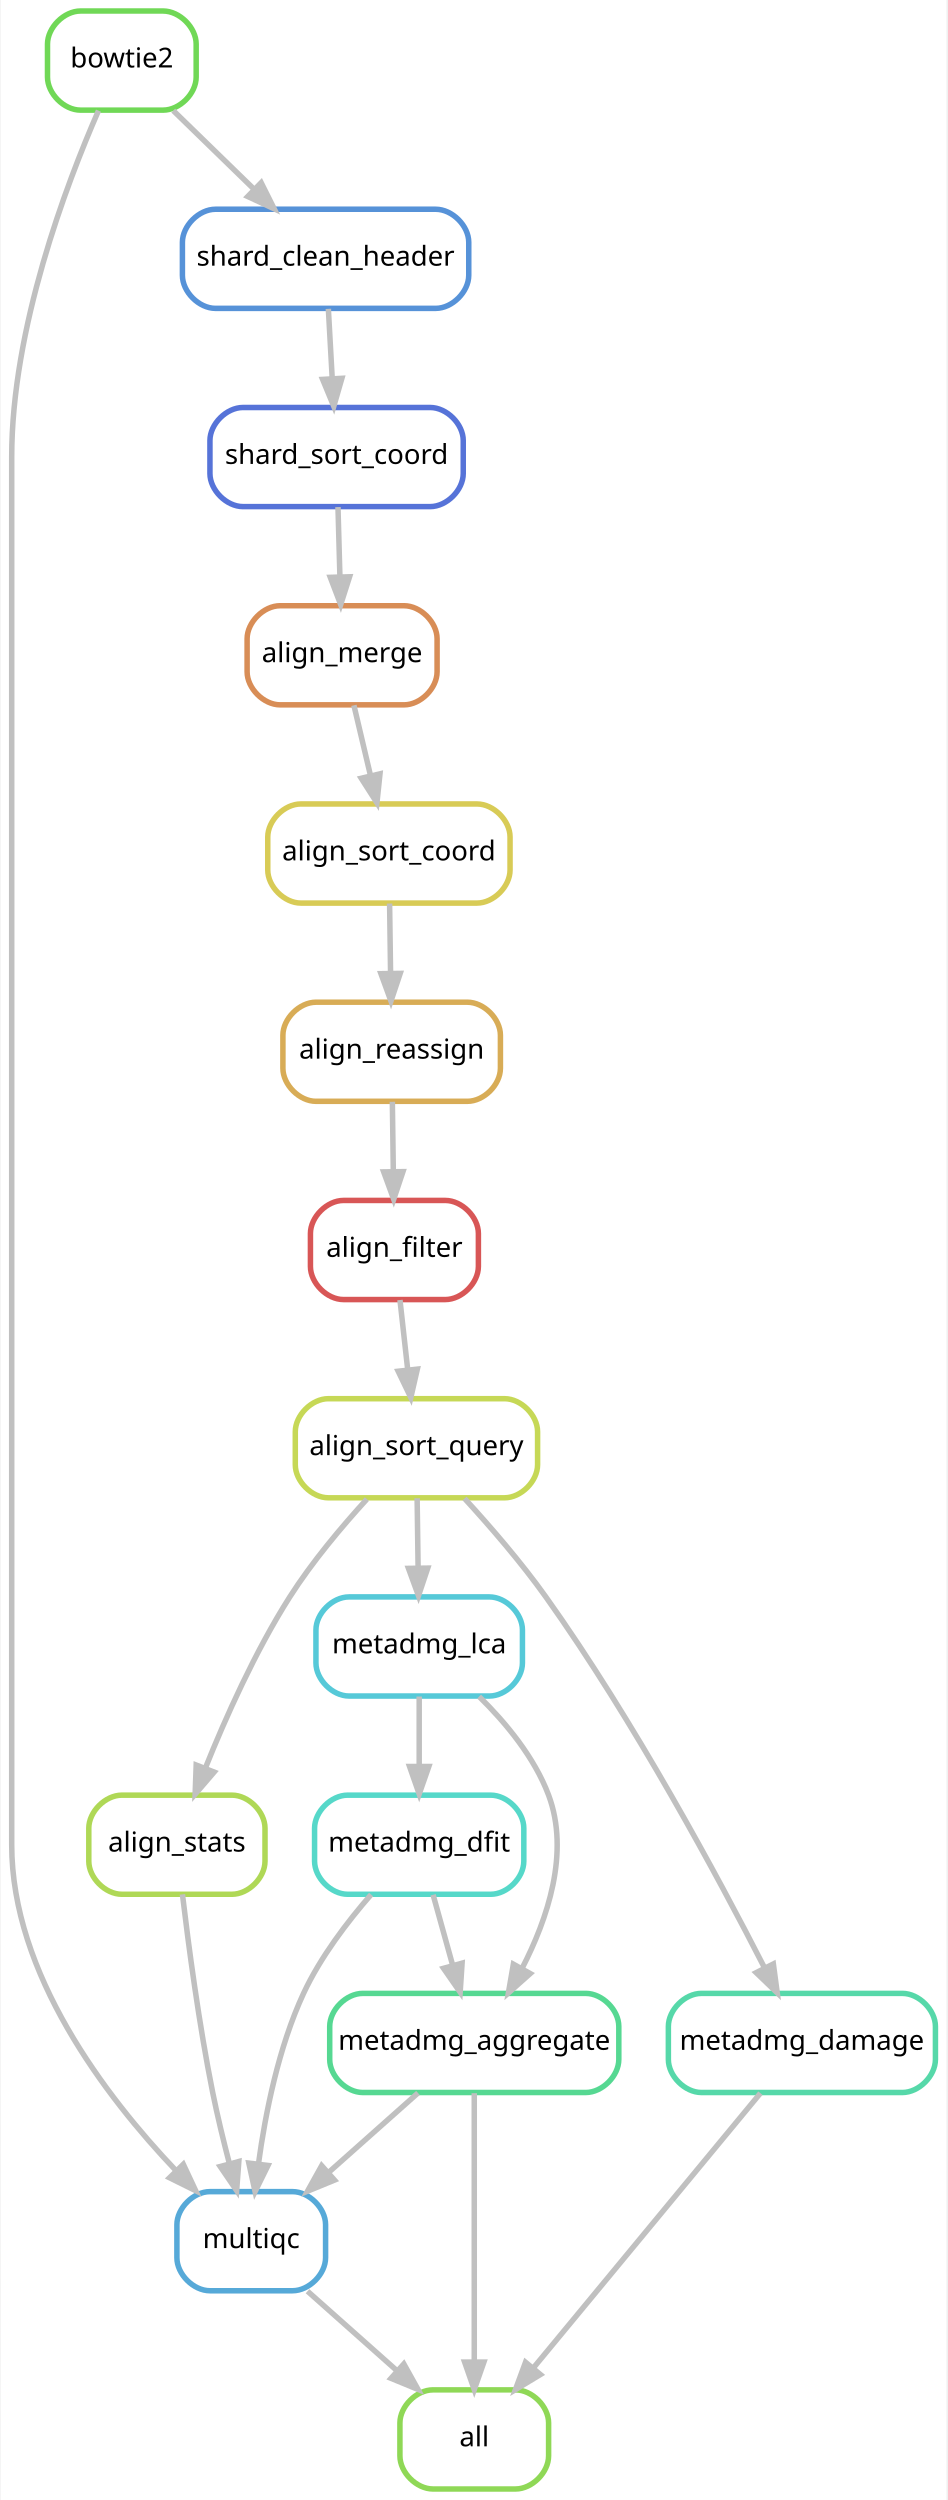
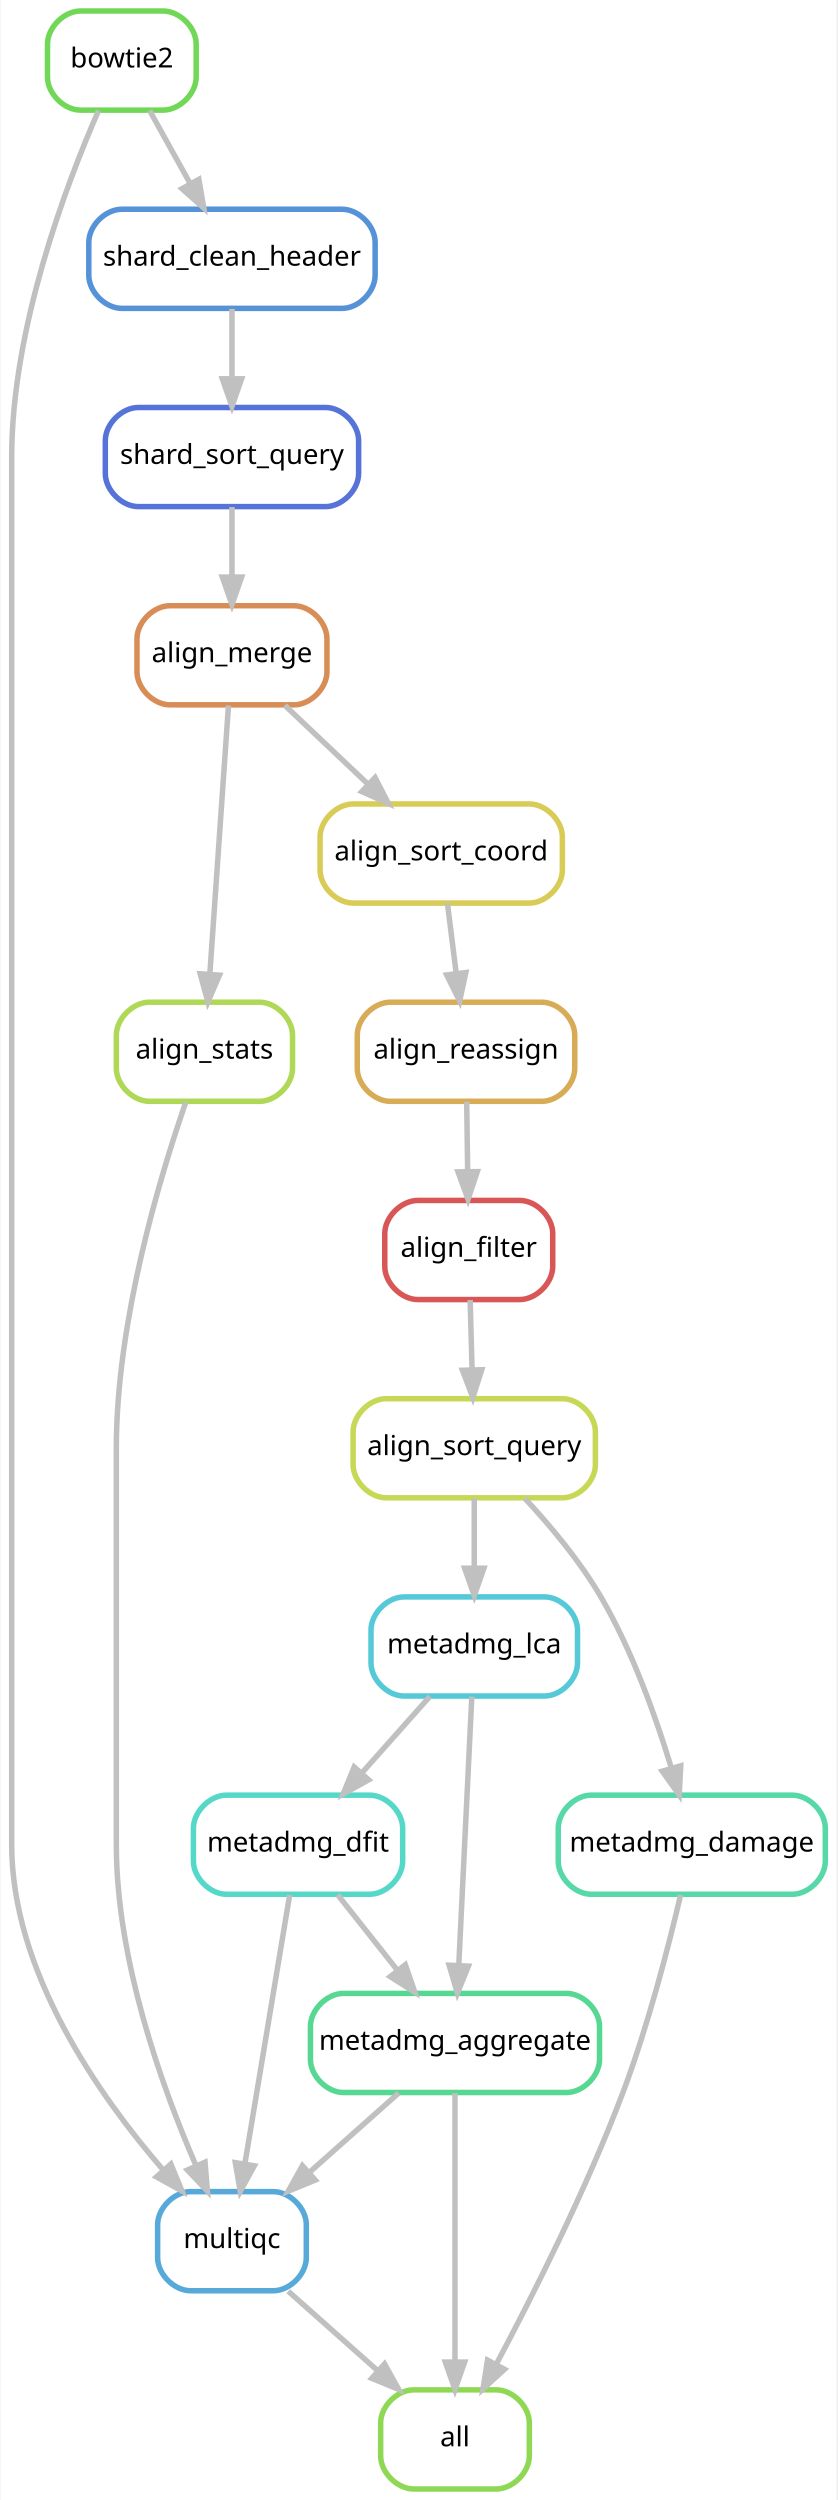
- <svg xmlns="http://www.w3.org/2000/svg" width="344pt" height="908pt" viewBox="0.00 0.00 343.50 908.00">
+ <svg xmlns="http://www.w3.org/2000/svg" width="304pt" height="908pt" viewBox="0.00 0.00 303.50 908.00">
  <g id="graph0" class="graph" transform="scale(1 1) rotate(0) translate(4 904)">
-     <polygon fill="#ffffff" stroke="transparent" points="-4,4 -4,-904 339.5,-904 339.5,4 -4,4" />
+     <polygon fill="#ffffff" stroke="transparent" points="-4,4 -4,-904 299.5,-904 299.5,4 -4,4" />
    <g id="node1" class="node">
-       <path fill="none" stroke="#8fd856" stroke-width="2" d="M183,-36C183,-36 153,-36 153,-36 147,-36 141,-30 141,-24 141,-24 141,-12 141,-12 141,-6 147,0 153,0 153,0 183,0 183,0 189,0 195,-6 195,-12 195,-12 195,-24 195,-24 195,-30 189,-36 183,-36" />
-       <text text-anchor="middle" x="168" y="-15.5" font-family="sans" font-size="10.00" fill="#000000">all</text>
+       <path fill="none" stroke="#8fd856" stroke-width="2" d="M176,-36C176,-36 146,-36 146,-36 140,-36 134,-30 134,-24 134,-24 134,-12 134,-12 134,-6 140,0 146,0 146,0 176,0 176,0 182,0 188,-6 188,-12 188,-12 188,-24 188,-24 188,-30 182,-36 176,-36" />
+       <text text-anchor="middle" x="161" y="-15.5" font-family="sans" font-size="10.00" fill="#000000">all</text>
    </g>
    <g id="node2" class="node">
-       <path fill="none" stroke="#56a9d8" stroke-width="2" d="M102,-108C102,-108 72,-108 72,-108 66,-108 60,-102 60,-96 60,-96 60,-84 60,-84 60,-78 66,-72 72,-72 72,-72 102,-72 102,-72 108,-72 114,-78 114,-84 114,-84 114,-96 114,-96 114,-102 108,-108 102,-108" />
-       <text text-anchor="middle" x="87" y="-87.5" font-family="sans" font-size="10.00" fill="#000000">multiqc</text>
+       <path fill="none" stroke="#56a9d8" stroke-width="2" d="M95,-108C95,-108 65,-108 65,-108 59,-108 53,-102 53,-96 53,-96 53,-84 53,-84 53,-78 59,-72 65,-72 65,-72 95,-72 95,-72 101,-72 107,-78 107,-84 107,-84 107,-96 107,-96 107,-102 101,-108 95,-108" />
+       <text text-anchor="middle" x="80" y="-87.5" font-family="sans" font-size="10.00" fill="#000000">multiqc</text>
    </g>
    <g id="edge2" class="edge">
-       <path fill="none" stroke="#c0c0c0" stroke-width="2" d="M107.44,-71.831C117.32,-63.048 129.332,-52.371 140.045,-42.849" />
-       <polygon fill="#c0c0c0" stroke="#c0c0c0" stroke-width="2" points="142.418,-45.422 147.567,-36.163 137.767,-40.191 142.418,-45.422" />
+       <path fill="none" stroke="#c0c0c0" stroke-width="2" d="M100.44,-71.831C110.32,-63.048 122.332,-52.371 133.045,-42.849" />
+       <polygon fill="#c0c0c0" stroke="#c0c0c0" stroke-width="2" points="135.418,-45.422 140.567,-36.163 130.767,-40.191 135.418,-45.422" />
    </g>
    <g id="node3" class="node">
      <path fill="none" stroke="#70d856" stroke-width="2" d="M55,-900C55,-900 25,-900 25,-900 19,-900 13,-894 13,-888 13,-888 13,-876 13,-876 13,-870 19,-864 25,-864 25,-864 55,-864 55,-864 61,-864 67,-870 67,-876 67,-876 67,-888 67,-888 67,-894 61,-900 55,-900" />
      <text text-anchor="middle" x="40" y="-879.5" font-family="sans" font-size="10.00" fill="#000000">bowtie2</text>
    </g>
    <g id="edge6" class="edge">
-       <path fill="none" stroke="#c0c0c0" stroke-width="2" d="M31.517,-863.81C19.775,-836.922 0,-784.704 0,-738 0,-738 0,-738 0,-234 0,-187.212 34.064,-142.595 59.562,-115.752" />
-       <polygon fill="#c0c0c0" stroke="#c0c0c0" stroke-width="2" points="62.327,-117.932 66.822,-108.338 57.325,-113.035 62.327,-117.932" />
+       <path fill="none" stroke="#c0c0c0" stroke-width="2" d="M31.517,-863.81C19.775,-836.922 0,-784.704 0,-738 0,-738 0,-738 0,-234 0,-187.928 31.68,-142.816 55.169,-115.701" />
+       <polygon fill="#c0c0c0" stroke="#c0c0c0" stroke-width="2" points="57.803,-118.007 61.847,-108.214 52.578,-113.347 57.803,-118.007" />
+     </g>
+     <g id="node7" class="node">
+       <path fill="none" stroke="#5692d8" stroke-width="2" d="M120,-828C120,-828 40,-828 40,-828 34,-828 28,-822 28,-816 28,-816 28,-804 28,-804 28,-798 34,-792 40,-792 40,-792 120,-792 120,-792 126,-792 132,-798 132,-804 132,-804 132,-816 132,-816 132,-822 126,-828 120,-828" />
+       <text text-anchor="middle" x="80" y="-807.5" font-family="sans" font-size="10.00" fill="#000000">shard_clean_header</text>
+     </g>
+     <g id="edge11" class="edge">
+       <path fill="none" stroke="#c0c0c0" stroke-width="2" d="M50.094,-863.831C54.56,-855.793 59.907,-846.167 64.838,-837.292" />
+       <polygon fill="#c0c0c0" stroke="#c0c0c0" stroke-width="2" points="67.974,-838.855 69.77,-828.413 61.854,-835.455 67.974,-838.855" />
+     </g>
+     <g id="node4" class="node">
+       <path fill="none" stroke="#afd856" stroke-width="2" d="M90,-540C90,-540 50,-540 50,-540 44,-540 38,-534 38,-528 38,-528 38,-516 38,-516 38,-510 44,-504 50,-504 50,-504 90,-504 90,-504 96,-504 102,-510 102,-516 102,-516 102,-528 102,-528 102,-534 96,-540 90,-540" />
+       <text text-anchor="middle" x="70" y="-519.5" font-family="sans" font-size="10.00" fill="#000000">align_stats</text>
+     </g>
+     <g id="edge5" class="edge">
+       <path fill="none" stroke="#c0c0c0" stroke-width="2" d="M63.214,-503.65C53.82,-476.562 38,-424.098 38,-378 38,-378 38,-378 38,-234 38,-192.069 54.615,-145.918 66.945,-117.444" />
+       <polygon fill="#c0c0c0" stroke="#c0c0c0" stroke-width="2" points="70.215,-118.703 71.093,-108.145 63.822,-115.851 70.215,-118.703" />
+     </g>
+     <g id="node5" class="node">
+       <path fill="none" stroke="#d88d56" stroke-width="2" d="M102.5,-684C102.5,-684 57.5,-684 57.5,-684 51.5,-684 45.5,-678 45.5,-672 45.5,-672 45.5,-660 45.5,-660 45.5,-654 51.5,-648 57.5,-648 57.5,-648 102.5,-648 102.5,-648 108.5,-648 114.5,-654 114.5,-660 114.5,-660 114.5,-672 114.5,-672 114.5,-678 108.5,-684 102.5,-684" />
+       <text text-anchor="middle" x="80" y="-663.5" font-family="sans" font-size="10.00" fill="#000000">align_merge</text>
+     </g>
+     <g id="edge8" class="edge">
+       <path fill="none" stroke="#c0c0c0" stroke-width="2" d="M78.734,-647.762C77.028,-623.201 73.975,-579.247 71.969,-550.354" />
+       <polygon fill="#c0c0c0" stroke="#c0c0c0" stroke-width="2" points="75.441,-549.823 71.256,-540.09 68.457,-550.308 75.441,-549.823" />
+     </g>
+     <g id="node13" class="node">
+       <path fill="none" stroke="#d8cb56" stroke-width="2" d="M188,-612C188,-612 124,-612 124,-612 118,-612 112,-606 112,-600 112,-600 112,-588 112,-588 112,-582 118,-576 124,-576 124,-576 188,-576 188,-576 194,-576 200,-582 200,-588 200,-588 200,-600 200,-600 200,-606 194,-612 188,-612" />
+       <text text-anchor="middle" x="156" y="-591.5" font-family="sans" font-size="10.00" fill="#000000">align_sort_coord</text>
+     </g>
+     <g id="edge17" class="edge">
+       <path fill="none" stroke="#c0c0c0" stroke-width="2" d="M99.178,-647.831C108.359,-639.134 119.501,-628.578 129.478,-619.126" />
+       <polygon fill="#c0c0c0" stroke="#c0c0c0" stroke-width="2" points="131.976,-621.581 136.828,-612.163 127.162,-616.5 131.976,-621.581" />
+     </g>
+     <g id="node6" class="node">
+       <path fill="none" stroke="#5673d8" stroke-width="2" d="M114,-756C114,-756 46,-756 46,-756 40,-756 34,-750 34,-744 34,-744 34,-732 34,-732 34,-726 40,-720 46,-720 46,-720 114,-720 114,-720 120,-720 126,-726 126,-732 126,-732 126,-744 126,-744 126,-750 120,-756 114,-756" />
+       <text text-anchor="middle" x="80" y="-735.5" font-family="sans" font-size="10.00" fill="#000000">shard_sort_query</text>
+     </g>
+     <g id="edge9" class="edge">
+       <path fill="none" stroke="#c0c0c0" stroke-width="2" d="M80,-719.831C80,-712.131 80,-702.974 80,-694.417" />
+       <polygon fill="#c0c0c0" stroke="#c0c0c0" stroke-width="2" points="83.5,-694.413 80,-684.413 76.5,-694.413 83.5,-694.413" />
+     </g>
+     <g id="edge10" class="edge">
+       <path fill="none" stroke="#c0c0c0" stroke-width="2" d="M80,-791.831C80,-784.131 80,-774.974 80,-766.417" />
+       <polygon fill="#c0c0c0" stroke="#c0c0c0" stroke-width="2" points="83.5,-766.413 80,-756.413 76.5,-766.413 83.5,-766.413" />
+     </g>
+     <g id="node8" class="node">
+       <path fill="none" stroke="#56d8c9" stroke-width="2" d="M130,-252C130,-252 78,-252 78,-252 72,-252 66,-246 66,-240 66,-240 66,-228 66,-228 66,-222 72,-216 78,-216 78,-216 130,-216 130,-216 136,-216 142,-222 142,-228 142,-228 142,-240 142,-240 142,-246 136,-252 130,-252" />
+       <text text-anchor="middle" x="104" y="-231.5" font-family="sans" font-size="10.00" fill="#000000">metadmg_dfit</text>
+     </g>
+     <g id="edge7" class="edge">
+       <path fill="none" stroke="#c0c0c0" stroke-width="2" d="M100.96,-215.762C96.849,-191.093 89.477,-146.86 84.662,-117.973" />
+       <polygon fill="#c0c0c0" stroke="#c0c0c0" stroke-width="2" points="88.111,-117.378 83.015,-108.09 81.207,-118.529 88.111,-117.378" />
+     </g>
+     <g id="node14" class="node">
+       <path fill="none" stroke="#56d892" stroke-width="2" d="M201.5,-180C201.5,-180 120.5,-180 120.5,-180 114.5,-180 108.5,-174 108.5,-168 108.5,-168 108.5,-156 108.5,-156 108.5,-150 114.5,-144 120.5,-144 120.5,-144 201.5,-144 201.5,-144 207.5,-144 213.5,-150 213.5,-156 213.5,-156 213.5,-168 213.5,-168 213.5,-174 207.5,-180 201.5,-180" />
+       <text text-anchor="middle" x="161" y="-159.5" font-family="sans" font-size="10.00" fill="#000000">metadmg_aggregate</text>
+     </g>
+     <g id="edge19" class="edge">
+       <path fill="none" stroke="#c0c0c0" stroke-width="2" d="M118.383,-215.831C124.949,-207.539 132.851,-197.557 140.058,-188.453" />
+       <polygon fill="#c0c0c0" stroke="#c0c0c0" stroke-width="2" points="142.96,-190.426 146.423,-180.413 137.472,-186.081 142.96,-190.426" />
+     </g>
+     <g id="node9" class="node">
+       <path fill="none" stroke="#56c9d8" stroke-width="2" d="M193.5,-324C193.5,-324 142.5,-324 142.5,-324 136.5,-324 130.5,-318 130.5,-312 130.5,-312 130.5,-300 130.5,-300 130.5,-294 136.5,-288 142.5,-288 142.5,-288 193.5,-288 193.5,-288 199.5,-288 205.5,-294 205.5,-300 205.5,-300 205.5,-312 205.5,-312 205.5,-318 199.5,-324 193.5,-324" />
+       <text text-anchor="middle" x="168" y="-303.5" font-family="sans" font-size="10.00" fill="#000000">metadmg_lca</text>
+     </g>
+     <g id="edge12" class="edge">
+       <path fill="none" stroke="#c0c0c0" stroke-width="2" d="M151.85,-287.831C144.328,-279.369 135.244,-269.149 127.02,-259.897" />
+       <polygon fill="#c0c0c0" stroke="#c0c0c0" stroke-width="2" points="129.627,-257.562 120.367,-252.413 124.395,-262.213 129.627,-257.562" />
+     </g>
+     <g id="edge18" class="edge">
+       <path fill="none" stroke="#c0c0c0" stroke-width="2" d="M167.113,-287.762C165.919,-263.201 163.783,-219.247 162.378,-190.354" />
+       <polygon fill="#c0c0c0" stroke="#c0c0c0" stroke-width="2" points="165.861,-189.908 161.879,-180.09 158.869,-190.248 165.861,-189.908" />
+     </g>
+     <g id="node10" class="node">
+       <path fill="none" stroke="#c6d856" stroke-width="2" d="M200,-396C200,-396 136,-396 136,-396 130,-396 124,-390 124,-384 124,-384 124,-372 124,-372 124,-366 130,-360 136,-360 136,-360 200,-360 200,-360 206,-360 212,-366 212,-372 212,-372 212,-384 212,-384 212,-390 206,-396 200,-396" />
+       <text text-anchor="middle" x="168" y="-375.5" font-family="sans" font-size="10.00" fill="#000000">align_sort_query</text>
+     </g>
+     <g id="edge13" class="edge">
+       <path fill="none" stroke="#c0c0c0" stroke-width="2" d="M168,-359.831C168,-352.131 168,-342.974 168,-334.417" />
+       <polygon fill="#c0c0c0" stroke="#c0c0c0" stroke-width="2" points="171.5,-334.413 168,-324.413 164.5,-334.413 171.5,-334.413" />
+     </g>
+     <g id="node15" class="node">
+       <path fill="none" stroke="#56d8a9" stroke-width="2" d="M283.5,-252C283.5,-252 210.5,-252 210.5,-252 204.5,-252 198.5,-246 198.5,-240 198.5,-240 198.5,-228 198.5,-228 198.5,-222 204.5,-216 210.5,-216 210.5,-216 283.5,-216 283.5,-216 289.5,-216 295.5,-222 295.5,-228 295.5,-228 295.5,-240 295.5,-240 295.5,-246 289.5,-252 283.5,-252" />
+       <text text-anchor="middle" x="247" y="-231.5" font-family="sans" font-size="10.00" fill="#000000">metadmg_damage</text>
+     </g>
+     <g id="edge20" class="edge">
+       <path fill="none" stroke="#c0c0c0" stroke-width="2" d="M186.389,-359.768C195.622,-349.847 206.424,-336.975 214,-324 225.417,-304.447 234.02,-280.256 239.575,-261.881" />
+       <polygon fill="#c0c0c0" stroke="#c0c0c0" stroke-width="2" points="242.994,-262.654 242.418,-252.075 236.272,-260.704 242.994,-262.654" />
    </g>
    <g id="node11" class="node">
-       <path fill="none" stroke="#5692d8" stroke-width="2" d="M154,-828C154,-828 74,-828 74,-828 68,-828 62,-822 62,-816 62,-816 62,-804 62,-804 62,-798 68,-792 74,-792 74,-792 154,-792 154,-792 160,-792 166,-798 166,-804 166,-804 166,-816 166,-816 166,-822 160,-828 154,-828" />
-       <text text-anchor="middle" x="114" y="-807.5" font-family="sans" font-size="10.00" fill="#000000">shard_clean_header</text>
+       <path fill="none" stroke="#d85656" stroke-width="2" d="M184.5,-468C184.5,-468 147.5,-468 147.5,-468 141.5,-468 135.5,-462 135.5,-456 135.5,-456 135.5,-444 135.5,-444 135.5,-438 141.5,-432 147.5,-432 147.5,-432 184.5,-432 184.5,-432 190.5,-432 196.5,-438 196.5,-444 196.5,-444 196.5,-456 196.5,-456 196.5,-462 190.5,-468 184.5,-468" />
+       <text text-anchor="middle" x="166" y="-447.5" font-family="sans" font-size="10.00" fill="#000000">align_filter</text>
+     </g>
+     <g id="edge14" class="edge">
+       <path fill="none" stroke="#c0c0c0" stroke-width="2" d="M166.505,-431.831C166.719,-424.131 166.973,-414.974 167.211,-406.417" />
+       <polygon fill="#c0c0c0" stroke="#c0c0c0" stroke-width="2" points="170.709,-406.507 167.488,-396.413 163.712,-406.312 170.709,-406.507" />
+     </g>
+     <g id="node12" class="node">
+       <path fill="none" stroke="#d8ac56" stroke-width="2" d="M192.5,-540C192.5,-540 137.5,-540 137.5,-540 131.5,-540 125.5,-534 125.5,-528 125.5,-528 125.5,-516 125.5,-516 125.5,-510 131.5,-504 137.5,-504 137.5,-504 192.5,-504 192.5,-504 198.5,-504 204.5,-510 204.5,-516 204.5,-516 204.5,-528 204.5,-528 204.5,-534 198.5,-540 192.5,-540" />
+       <text text-anchor="middle" x="165" y="-519.5" font-family="sans" font-size="10.00" fill="#000000">align_reassign</text>
    </g>
    <g id="edge15" class="edge">
-       <path fill="none" stroke="#c0c0c0" stroke-width="2" d="M58.673,-863.831C67.525,-855.219 78.249,-844.785 87.889,-835.405" />
-       <polygon fill="#c0c0c0" stroke="#c0c0c0" stroke-width="2" points="90.606,-837.645 95.333,-828.163 85.725,-832.628 90.606,-837.645" />
+       <path fill="none" stroke="#c0c0c0" stroke-width="2" d="M165.252,-503.831C165.359,-496.131 165.487,-486.974 165.605,-478.417" />
+       <polygon fill="#c0c0c0" stroke="#c0c0c0" stroke-width="2" points="169.105,-478.461 165.744,-468.413 162.106,-478.364 169.105,-478.461" />
    </g>
-     <g id="node4" class="node">
-       <path fill="none" stroke="#afd856" stroke-width="2" d="M80,-252C80,-252 40,-252 40,-252 34,-252 28,-246 28,-240 28,-240 28,-228 28,-228 28,-222 34,-216 40,-216 40,-216 80,-216 80,-216 86,-216 92,-222 92,-228 92,-228 92,-240 92,-240 92,-246 86,-252 80,-252" />
-       <text text-anchor="middle" x="60" y="-231.5" font-family="sans" font-size="10.00" fill="#000000">align_stats</text>
+     <g id="edge16" class="edge">
+       <path fill="none" stroke="#c0c0c0" stroke-width="2" d="M158.271,-575.831C159.234,-568.131 160.378,-558.974 161.448,-550.417" />
+       <polygon fill="#c0c0c0" stroke="#c0c0c0" stroke-width="2" points="164.931,-550.77 162.698,-540.413 157.985,-549.902 164.931,-550.77" />
    </g>
-     <g id="edge5" class="edge">
-       <path fill="none" stroke="#c0c0c0" stroke-width="2" d="M62.011,-215.97C64.185,-197.729 68.017,-168.763 73,-144 74.693,-135.588 76.89,-126.531 79.041,-118.283" />
-       <polygon fill="#c0c0c0" stroke="#c0c0c0" stroke-width="2" points="82.488,-118.943 81.698,-108.378 75.727,-117.129 82.488,-118.943" />
-     </g>
-     <g id="node5" class="node">
-       <path fill="none" stroke="#c6d856" stroke-width="2" d="M179,-396C179,-396 115,-396 115,-396 109,-396 103,-390 103,-384 103,-384 103,-372 103,-372 103,-366 109,-360 115,-360 115,-360 179,-360 179,-360 185,-360 191,-366 191,-372 191,-372 191,-384 191,-384 191,-390 185,-396 179,-396" />
-       <text text-anchor="middle" x="147" y="-375.5" font-family="sans" font-size="10.00" fill="#000000">align_sort_query</text>
-     </g>
-     <g id="edge8" class="edge">
-       <path fill="none" stroke="#c0c0c0" stroke-width="2" d="M129.012,-359.523C119.889,-349.536 109.064,-336.678 101,-324 88.482,-304.32 77.704,-280.183 70.345,-261.862" />
-       <polygon fill="#c0c0c0" stroke="#c0c0c0" stroke-width="2" points="73.524,-260.382 66.619,-252.347 67.006,-262.935 73.524,-260.382" />
-     </g>
-     <g id="node13" class="node">
-       <path fill="none" stroke="#56c9d8" stroke-width="2" d="M173.5,-324C173.5,-324 122.5,-324 122.5,-324 116.5,-324 110.5,-318 110.5,-312 110.5,-312 110.5,-300 110.5,-300 110.5,-294 116.5,-288 122.5,-288 122.5,-288 173.5,-288 173.5,-288 179.5,-288 185.5,-294 185.5,-300 185.5,-300 185.5,-312 185.5,-312 185.5,-318 179.5,-324 173.5,-324" />
-       <text text-anchor="middle" x="148" y="-303.5" font-family="sans" font-size="10.00" fill="#000000">metadmg_lca</text>
-     </g>
-     <g id="edge17" class="edge">
-       <path fill="none" stroke="#c0c0c0" stroke-width="2" d="M147.252,-359.831C147.359,-352.131 147.487,-342.974 147.605,-334.417" />
-       <polygon fill="#c0c0c0" stroke="#c0c0c0" stroke-width="2" points="151.105,-334.461 147.744,-324.413 144.106,-334.364 151.105,-334.461" />
-     </g>
-     <g id="node15" class="node">
-       <path fill="none" stroke="#56d8a9" stroke-width="2" d="M323.5,-180C323.5,-180 250.5,-180 250.5,-180 244.5,-180 238.5,-174 238.5,-168 238.5,-168 238.5,-156 238.5,-156 238.5,-150 244.5,-144 250.5,-144 250.5,-144 323.5,-144 323.5,-144 329.5,-144 335.5,-150 335.5,-156 335.5,-156 335.5,-168 335.5,-168 335.5,-174 329.5,-180 323.5,-180" />
-       <text text-anchor="middle" x="287" y="-159.5" font-family="sans" font-size="10.00" fill="#000000">metadmg_damage</text>
-     </g>
-     <g id="edge20" class="edge">
-       <path fill="none" stroke="#c0c0c0" stroke-width="2" d="M164.472,-359.749C173.756,-349.617 185.062,-336.555 194,-324 226.011,-279.035 256.565,-222.253 273.45,-189.242" />
-       <polygon fill="#c0c0c0" stroke="#c0c0c0" stroke-width="2" points="276.636,-190.697 278.039,-180.195 270.393,-187.53 276.636,-190.697" />
-     </g>
-     <g id="node6" class="node">
-       <path fill="none" stroke="#d85656" stroke-width="2" d="M157.5,-468C157.5,-468 120.5,-468 120.5,-468 114.5,-468 108.5,-462 108.5,-456 108.5,-456 108.5,-444 108.5,-444 108.5,-438 114.5,-432 120.5,-432 120.5,-432 157.5,-432 157.5,-432 163.5,-432 169.5,-438 169.5,-444 169.5,-444 169.5,-456 169.5,-456 169.5,-462 163.5,-468 157.5,-468" />
-       <text text-anchor="middle" x="139" y="-447.5" font-family="sans" font-size="10.00" fill="#000000">align_filter</text>
-     </g>
-     <g id="edge9" class="edge">
-       <path fill="none" stroke="#c0c0c0" stroke-width="2" d="M141.019,-431.831C141.874,-424.131 142.892,-414.974 143.843,-406.417" />
-       <polygon fill="#c0c0c0" stroke="#c0c0c0" stroke-width="2" points="147.328,-406.739 144.954,-396.413 140.371,-405.966 147.328,-406.739" />
-     </g>
-     <g id="node7" class="node">
-       <path fill="none" stroke="#d8ac56" stroke-width="2" d="M165.5,-540C165.5,-540 110.5,-540 110.5,-540 104.5,-540 98.5,-534 98.5,-528 98.5,-528 98.5,-516 98.5,-516 98.5,-510 104.5,-504 110.5,-504 110.5,-504 165.5,-504 165.5,-504 171.5,-504 177.5,-510 177.5,-516 177.5,-516 177.5,-528 177.5,-528 177.5,-534 171.5,-540 165.5,-540" />
-       <text text-anchor="middle" x="138" y="-519.5" font-family="sans" font-size="10.00" fill="#000000">align_reassign</text>
-     </g>
-     <g id="edge10" class="edge">
-       <path fill="none" stroke="#c0c0c0" stroke-width="2" d="M138.252,-503.831C138.359,-496.131 138.487,-486.974 138.605,-478.417" />
-       <polygon fill="#c0c0c0" stroke="#c0c0c0" stroke-width="2" points="142.105,-478.461 138.744,-468.413 135.106,-478.364 142.105,-478.461" />
-     </g>
-     <g id="node8" class="node">
-       <path fill="none" stroke="#d8cb56" stroke-width="2" d="M169,-612C169,-612 105,-612 105,-612 99,-612 93,-606 93,-600 93,-600 93,-588 93,-588 93,-582 99,-576 105,-576 105,-576 169,-576 169,-576 175,-576 181,-582 181,-588 181,-588 181,-600 181,-600 181,-606 175,-612 169,-612" />
-       <text text-anchor="middle" x="137" y="-591.5" font-family="sans" font-size="10.00" fill="#000000">align_sort_coord</text>
-     </g>
-     <g id="edge11" class="edge">
-       <path fill="none" stroke="#c0c0c0" stroke-width="2" d="M137.252,-575.831C137.359,-568.131 137.487,-558.974 137.605,-550.417" />
-       <polygon fill="#c0c0c0" stroke="#c0c0c0" stroke-width="2" points="141.105,-550.461 137.744,-540.413 134.106,-550.364 141.105,-550.461" />
-     </g>
-     <g id="node9" class="node">
-       <path fill="none" stroke="#d88d56" stroke-width="2" d="M142.5,-684C142.5,-684 97.5,-684 97.5,-684 91.5,-684 85.5,-678 85.5,-672 85.5,-672 85.5,-660 85.5,-660 85.5,-654 91.5,-648 97.5,-648 97.5,-648 142.5,-648 142.5,-648 148.5,-648 154.5,-654 154.5,-660 154.5,-660 154.5,-672 154.5,-672 154.5,-678 148.5,-684 142.5,-684" />
-       <text text-anchor="middle" x="120" y="-663.5" font-family="sans" font-size="10.00" fill="#000000">align_merge</text>
-     </g>
-     <g id="edge12" class="edge">
-       <path fill="none" stroke="#c0c0c0" stroke-width="2" d="M124.29,-647.831C126.108,-640.131 128.27,-630.974 130.291,-622.417" />
-       <polygon fill="#c0c0c0" stroke="#c0c0c0" stroke-width="2" points="133.761,-622.95 132.652,-612.413 126.948,-621.341 133.761,-622.95" />
-     </g>
-     <g id="node10" class="node">
-       <path fill="none" stroke="#5673d8" stroke-width="2" d="M152,-756C152,-756 84,-756 84,-756 78,-756 72,-750 72,-744 72,-744 72,-732 72,-732 72,-726 78,-720 84,-720 84,-720 152,-720 152,-720 158,-720 164,-726 164,-732 164,-732 164,-744 164,-744 164,-750 158,-756 152,-756" />
-       <text text-anchor="middle" x="118" y="-735.5" font-family="sans" font-size="10.00" fill="#000000">shard_sort_coord</text>
-     </g>
-     <g id="edge13" class="edge">
-       <path fill="none" stroke="#c0c0c0" stroke-width="2" d="M118.505,-719.831C118.719,-712.131 118.973,-702.974 119.211,-694.417" />
-       <polygon fill="#c0c0c0" stroke="#c0c0c0" stroke-width="2" points="122.709,-694.507 119.489,-684.413 115.712,-694.312 122.709,-694.507" />
-     </g>
-     <g id="edge14" class="edge">
-       <path fill="none" stroke="#c0c0c0" stroke-width="2" d="M115.009,-791.831C115.437,-784.131 115.946,-774.974 116.421,-766.417" />
-       <polygon fill="#c0c0c0" stroke="#c0c0c0" stroke-width="2" points="119.917,-766.592 116.977,-756.413 112.928,-766.204 119.917,-766.592" />
-     </g>
-     <g id="node12" class="node">
-       <path fill="none" stroke="#56d8c9" stroke-width="2" d="M174,-252C174,-252 122,-252 122,-252 116,-252 110,-246 110,-240 110,-240 110,-228 110,-228 110,-222 116,-216 122,-216 122,-216 174,-216 174,-216 180,-216 186,-222 186,-228 186,-228 186,-240 186,-240 186,-246 180,-252 174,-252" />
-       <text text-anchor="middle" x="148" y="-231.5" font-family="sans" font-size="10.00" fill="#000000">metadmg_dfit</text>
+     <g id="edge3" class="edge">
+       <path fill="none" stroke="#c0c0c0" stroke-width="2" d="M161,-143.762C161,-119.201 161,-75.247 161,-46.354" />
+       <polygon fill="#c0c0c0" stroke="#c0c0c0" stroke-width="2" points="164.5,-46.09 161,-36.09 157.5,-46.09 164.5,-46.09" />
    </g>
    <g id="edge4" class="edge">
-       <path fill="none" stroke="#c0c0c0" stroke-width="2" d="M130.539,-215.906C121.925,-206.023 112.1,-193.143 106,-180 96.895,-160.384 92.106,-136.336 89.615,-118.035" />
-       <polygon fill="#c0c0c0" stroke="#c0c0c0" stroke-width="2" points="93.077,-117.507 88.398,-108.001 86.128,-118.349 93.077,-117.507" />
-     </g>
-     <g id="node14" class="node">
-       <path fill="none" stroke="#56d892" stroke-width="2" d="M208.5,-180C208.5,-180 127.5,-180 127.5,-180 121.5,-180 115.5,-174 115.5,-168 115.5,-168 115.5,-156 115.5,-156 115.5,-150 121.5,-144 127.5,-144 127.5,-144 208.5,-144 208.5,-144 214.5,-144 220.5,-150 220.5,-156 220.5,-156 220.5,-168 220.5,-168 220.5,-174 214.5,-180 208.5,-180" />
-       <text text-anchor="middle" x="168" y="-159.5" font-family="sans" font-size="10.00" fill="#000000">metadmg_aggregate</text>
-     </g>
-     <g id="edge18" class="edge">
-       <path fill="none" stroke="#c0c0c0" stroke-width="2" d="M153.047,-215.831C155.209,-208.046 157.785,-198.773 160.185,-190.135" />
-       <polygon fill="#c0c0c0" stroke="#c0c0c0" stroke-width="2" points="163.581,-190.985 162.885,-180.413 156.836,-189.112 163.581,-190.985" />
-     </g>
-     <g id="edge16" class="edge">
-       <path fill="none" stroke="#c0c0c0" stroke-width="2" d="M148,-287.831C148,-280.131 148,-270.974 148,-262.417" />
-       <polygon fill="#c0c0c0" stroke="#c0c0c0" stroke-width="2" points="151.5,-262.413 148,-252.413 144.5,-262.413 151.5,-262.413" />
-     </g>
-     <g id="edge19" class="edge">
-       <path fill="none" stroke="#c0c0c0" stroke-width="2" d="M169.767,-287.817C179.472,-278.282 189.86,-265.736 195,-252 202.79,-231.184 194.64,-207.031 185.31,-188.991" />
-       <polygon fill="#c0c0c0" stroke="#c0c0c0" stroke-width="2" points="188.321,-187.203 180.402,-180.164 182.203,-190.605 188.321,-187.203" />
-     </g>
-     <g id="edge3" class="edge">
-       <path fill="none" stroke="#c0c0c0" stroke-width="2" d="M168,-143.762C168,-119.201 168,-75.247 168,-46.354" />
-       <polygon fill="#c0c0c0" stroke="#c0c0c0" stroke-width="2" points="171.5,-46.09 168,-36.09 164.5,-46.09 171.5,-46.09" />
-     </g>
-     <g id="edge7" class="edge">
-       <path fill="none" stroke="#c0c0c0" stroke-width="2" d="M147.56,-143.831C137.679,-135.048 125.668,-124.371 114.955,-114.849" />
-       <polygon fill="#c0c0c0" stroke="#c0c0c0" stroke-width="2" points="117.233,-112.191 107.433,-108.163 112.582,-117.422 117.233,-112.191" />
+       <path fill="none" stroke="#c0c0c0" stroke-width="2" d="M140.56,-143.831C130.679,-135.048 118.668,-124.371 107.955,-114.849" />
+       <polygon fill="#c0c0c0" stroke="#c0c0c0" stroke-width="2" points="110.233,-112.191 100.433,-108.163 105.582,-117.422 110.233,-112.191" />
    </g>
    <g id="edge1" class="edge">
-       <path fill="none" stroke="#c0c0c0" stroke-width="2" d="M271.929,-143.762C251.095,-118.552 213.377,-72.91 189.565,-44.095" />
-       <polygon fill="#c0c0c0" stroke="#c0c0c0" stroke-width="2" points="192.017,-41.569 182.949,-36.09 186.621,-46.028 192.017,-41.569" />
+       <path fill="none" stroke="#c0c0c0" stroke-width="2" d="M242.955,-215.764C238.637,-197.363 231.162,-168.275 222,-144 208.759,-108.918 189.321,-70.355 175.965,-45.251" />
+       <polygon fill="#c0c0c0" stroke="#c0c0c0" stroke-width="2" points="178.985,-43.477 171.17,-36.323 172.819,-46.789 178.985,-43.477" />
    </g>
  </g>
</svg>
